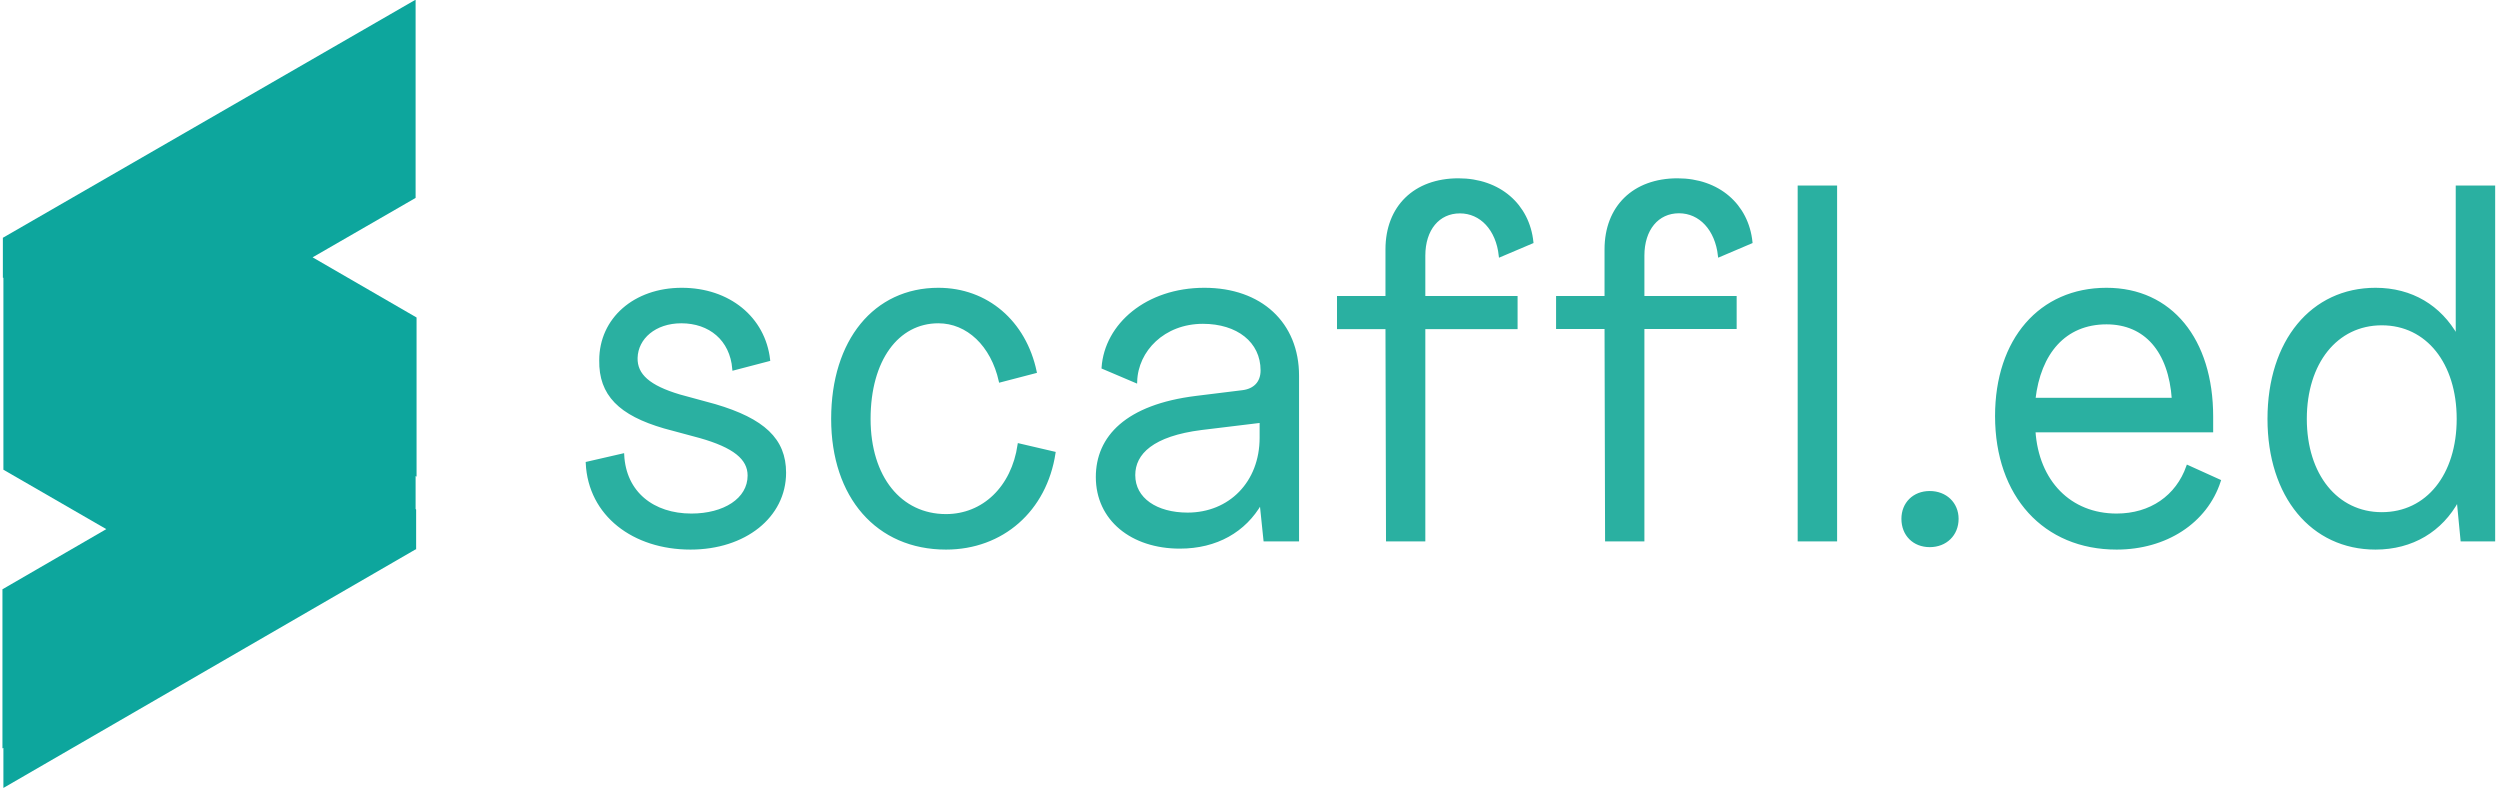
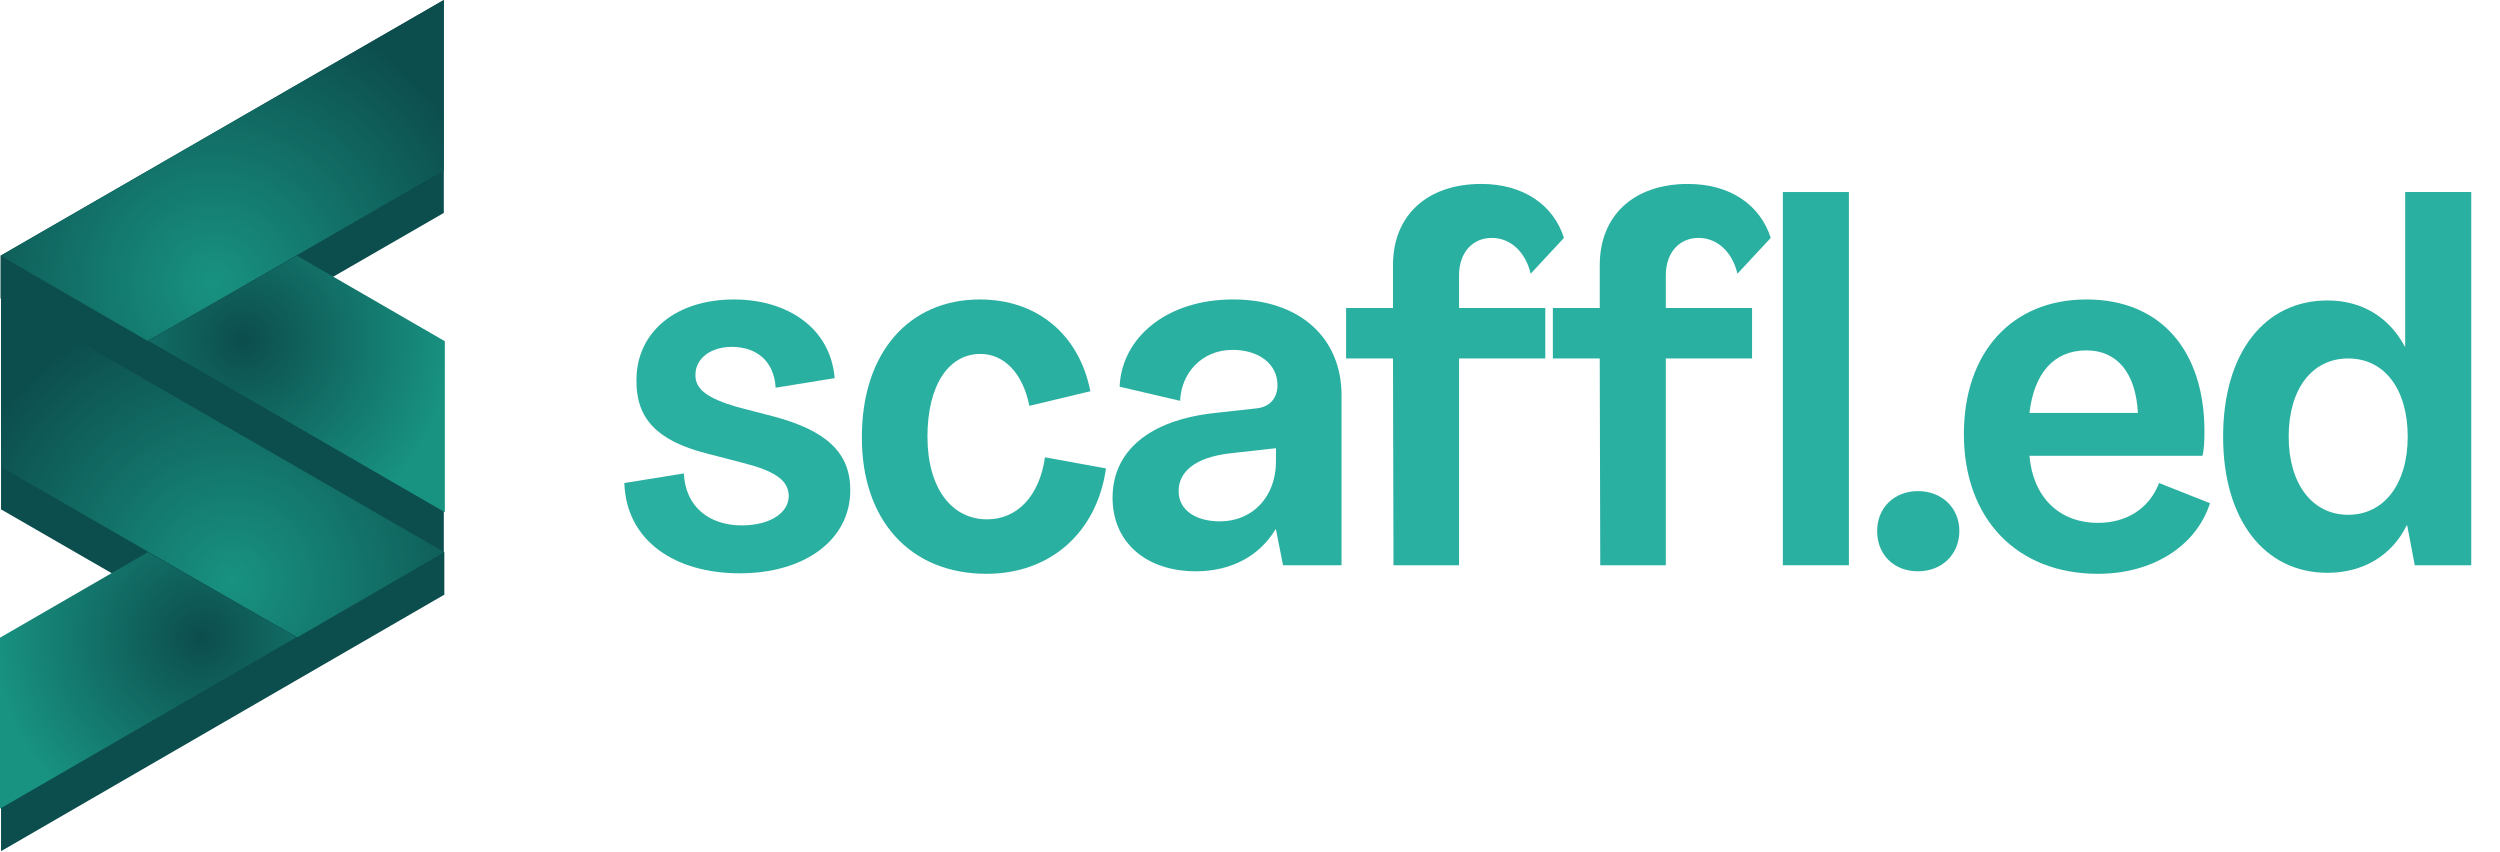
- <svg xmlns="http://www.w3.org/2000/svg" version="1.2" viewBox="0 0 2352 744">
-   <style>
- 		.s0 { fill: #0da69d } 
- 		.s1 { fill: #2ab0a1;stroke: #2ab0a1;stroke-miterlimit:10;stroke-width: 2.7 } 
- 	</style>
-   <g id="-e-Folder 3">
-     <path id="&lt;Path&gt;" class="s0" d="m391.9 298.7l-97.8-56.6 96.9-55.9v-37.2-149.3l-388.3 224v37.2 0.3h0.5l387.8 224.4v-37.7l0.9 0.5z" />
-     <path id="&lt;Path&gt;" class="s0" d="m3.2 255.4v149.3 37.2l96.8 55.9-97.7 56.6v149.7l0.9-0.5v37.7l387.7-224.4h0.6v-0.3-37.2z" />
-     <path id="scaffl.ed " class="s1" aria-label="scaffl.ed" d="m649.6 515.7c51 0 88.6-29.8 88.6-71 0-31.1-19.9-49.7-65.6-63.2l-33.4-9.1c-28.5-8.5-41.1-19.4-40.7-35.7 0.5-18.9 17.6-33.9 42.5-33.9 26.7 0 47 16.3 49.3 44.3l32.9-8.6c-4.5-39.3-37.5-66.4-81.8-66.4-44.2 0-76.3 28-76.3 66.9-0.5 32.1 18.1 50.6 60.1 62.8l33.4 9c32.1 9.1 46.1 20.4 46.1 36.6 0 22.6-23.5 37.1-54.2 37.1-36.2 0-62.8-20.8-64.6-56.5l-33.5 7.7c2.3 48.8 43.9 80 97.2 80zm240.4 0c52.9 0 93.5-35.7 101.7-89.5l-33-7.7c-5.9 40.2-33.5 66.5-68.7 66.5-42.9 0-72.3-35.7-72.3-90.9 0-55.6 26.6-91.3 65.1-91.3 27.5 0 50.6 21.7 58.2 55.6l33-8.6c-9.9-47-45.6-77.7-91.2-77.7-59.7 0-99.5 48.4-99.5 122 0 73.2 42.1 121.6 106.7 121.6zm220-0.9c34.4 0 61-15.4 76-41.6h0.4l3.6 34.8h30.8v-154.5c0-49.3-34.8-81.4-87.7-81.4-54.2 0-92.6 33.5-95.4 73.7l30.8 13.1c0.9-29.4 26.2-55.6 63.2-55.6 32.6 0 55.6 17.6 55.6 45.2 0 11.7-7.2 18.5-18.1 19.9l-43.8 5.4c-65.5 8.1-93.1 37.5-93.1 75 0 39.8 32.6 66 77.7 66zm7.3-31.2c-29.4 0-50.6-14-50.6-36.6 0-20.8 17.6-38 63.7-43.8l56-6.8v15.4c0 42.4-29.4 71.8-69.1 71.8zm188 24.4h34.3v-199.7h86.8v-28.5h-86.8v-39.3c0-24.9 13.6-41.1 33.9-41.1 19.9 0 35.2 16.2 37.9 41.1l29.9-12.7c-3.6-34.8-30.8-58.7-69.2-58.7-41.1 0-67.3 25.7-67.3 65.5v45.2h-45.6v28.5h45.6zm206.1 0h34.3v-199.8h86.8v-28.4h-86.8v-39.3c0-24.9 13.6-41.2 33.9-41.2 19.9 0 35.2 16.3 38 41.2l29.8-12.7c-3.6-34.8-30.8-58.7-69.2-58.7-41.1 0-67.3 25.7-67.3 65.5v45.2h-45.6v28.4h45.6zm181.2 0h34.4v-332.1h-34.4zm122.9 5.4c14.9 0 25.8-10.4 25.8-25.3 0-14.4-10.9-24.8-25.8-24.8-14.9 0-25.3 10.4-25.3 24.8 0 14.9 10.4 25.3 25.3 25.3zm175.8 2.3c46.1 0 84.1-24.4 96.7-63.3l-29.8-13.5c-10 28.4-34.8 45.6-66.9 45.6-43.8 0-74.6-31.2-77.7-79.1h167.2v-13.5c0-72.3-38.4-119.8-99-119.8-62.3 0-103.5 47.5-103.5 119.3 0 75 45.2 124.3 113 124.3zm-77.7-140.1c5-43.8 28.9-71.8 68.2-71.8 36.6 0 59.7 26.2 62.8 71.8zm321.3 140.1c34.4 0 61.9-16.7 77.3-45.2h0.4l3.6 37.5h29.9v-332.1h-34.4v140.5h-0.4c-15.8-28-42.5-44.3-76.4-44.3-59.6 0-100.3 48.8-100.3 122 0 72.8 40.7 121.6 100.3 121.6zm5.9-32.5c-42.5 0-71.9-36.2-71.9-89.1 0-52.8 29-89.4 71.9-89.4 42.9 0 71.8 36.6 71.8 89.4 0 52.9-28.9 89.1-71.8 89.1z" />
+ <svg xmlns="http://www.w3.org/2000/svg" xmlns:xlink="http://www.w3.org/1999/xlink" id="Layer_1" data-name="Layer 1" viewBox="0 0 2189.83 745.57">
+   <defs>
+     <style>
+       .cls-1 {
+         fill: url(#radial-gradient);
+       }
+ 
+       .cls-2 {
+         fill: url(#radial-gradient-3);
+       }
+ 
+       .cls-3 {
+         fill: #2ab0a1;
+       }
+ 
+       .cls-4 {
+         fill: url(#radial-gradient-2);
+       }
+ 
+       .cls-5 {
+         fill: url(#radial-gradient-4);
+       }
+ 
+       .cls-6 {
+         fill: #0c4d4d;
+       }
+     </style>
+     <radialGradient id="radial-gradient" cx="214.97" cy="910.99" fx="214.97" fy="910.99" r="1" gradientTransform="translate(-149994.01 77802.13) rotate(49.43) scale(180.58 -180.58)" gradientUnits="userSpaceOnUse">
+       <stop offset="0" stop-color="#0c4d4d" />
+       <stop offset="1" stop-color="#189281" />
+     </radialGradient>
+     <radialGradient id="radial-gradient-2" cx="214.1" cy="912.45" fx="214.1" fy="912.45" r="1" gradientTransform="translate(97199.65 250174.49) rotate(-34.42) scale(286.05 -286.05)" gradientUnits="userSpaceOnUse">
+       <stop offset="0" stop-color="#189281" />
+       <stop offset=".89" stop-color="#0c4d4d" />
+     </radialGradient>
+     <radialGradient id="radial-gradient-3" cx="216.14" cy="910.14" fx="216.14" fy="910.14" r="1" gradientTransform="translate(150404.53 77802.13) rotate(130.57) scale(180.58)" xlink:href="#radial-gradient" />
+     <radialGradient id="radial-gradient-4" cx="213.64" cy="911.66" fx="213.64" fy="911.66" gradientTransform="translate(-96789.13 250174.49) rotate(-145.58) scale(286.05)" xlink:href="#radial-gradient-2" />
+   </defs>
+   <g>
+     <path id="_Path_" data-name="&amp;lt;Path&amp;gt;" class="cls-6" d="M388.75,0L.45,224v37.5h.5l387.8,224.4v-149.8l-129.5-74.9,129.5-74.7V0Z" />
+     <path id="_Path_-2" data-name="&amp;lt;Path&amp;gt;" class="cls-1" d="M130.15,298.6l259.5,150.1v-149.8l-129.5-74.9" />
+     <path id="_Path_-3" data-name="&amp;lt;Path&amp;gt;" class="cls-4" d="M259.25,224l129.5-74.7V0L.45,224l128.8,74.6" />
+   </g>
+   <g>
+     <path id="_Path_-4" data-name="&amp;lt;Path&amp;gt;" class="cls-6" d="M.9,259.67l388.3,224v37.5h-.5L.9,745.57v-149.8l129.5-74.9L.9,446.17v-186.5Z" />
+     <path id="_Path_-5" data-name="&amp;lt;Path&amp;gt;" class="cls-2" d="M259.5,558.27L0,708.37v-149.8l129.5-74.9" />
+     <path id="_Path_-6" data-name="&amp;lt;Path&amp;gt;" class="cls-5" d="M130.4,483.67L.9,408.97v-149.3l388.3,224-128.8,74.6" />
+   </g>
+   <g>
+     <path class="cls-3" d="M546.89,423.1l52.13-8.39c1.33,29.16,22.09,45.5,50.8,45.5,23.41,0,41.08-10.16,41.08-26.06-.44-13.69-12.37-21.65-40.2-28.71l-32.25-8.39c-42.85-11.04-61.41-30.48-60.96-64.06,0-42.85,35.34-70.68,85.26-70.68,47.27,0,84.82,25.18,88.35,68.92l-51.69,8.39c-1.33-23.41-16.79-35.78-38.43-35.78-19,0-31.81,10.6-31.81,24.3-.44,12.81,10.6,20.76,36.23,28.27l32.25,8.39c46.39,12.37,67.15,31.81,67.15,64.5,0,44.18-40.64,72.89-96.75,72.89s-99.4-27.83-101.17-79.08Z" />
+     <path class="cls-3" d="M754.96,382.46c0-73.33,41.08-120.16,103.37-120.16,50.36,0,87.03,30.92,96.75,80.4l-53.45,12.81c-5.74-29.16-22.53-45.5-42.85-45.5-27.83,0-46.39,27.39-46.39,72.45s21.21,72.45,52.13,72.45c26.51,0,45.94-20.32,50.8-54.34l53.45,9.72c-7.95,56.11-48.59,92.33-104.7,92.33-66.71,0-109.56-46.83-109.12-120.16Z" />
+     <path class="cls-3" d="M974.53,435.91c0-40.2,31.37-68.03,90.12-74.22l35.78-3.98c10.6-.88,18.55-7.95,18.55-20.32,0-19-16.79-30.92-39.32-30.92-27.39,0-45.06,20.76-45.94,44.62l-53.01-12.37c1.77-42.85,41.08-76.43,99.4-76.43s94.98,33.57,94.98,83.94v148.88h-51.25l-6.19-31.37h-.44c-14.14,23.41-38.88,36.67-69.8,36.67-42.85,0-72.89-24.74-72.89-64.5ZM1117.66,404.1v-11.49l-39.76,4.42c-31.37,3.53-45.5,16.35-45.5,33.13s15.02,26.51,36.23,26.51c28.27,0,49.04-21.21,49.04-52.57Z" />
+     <path class="cls-3" d="M1220.16,313.98h-41.08v-44.18h41.08v-37.55c0-43.74,30.04-71.13,77.31-71.13,36.67,0,63.17,18.11,72.45,47.27l-29.16,31.37c-4.42-19-17.67-31.37-34.02-31.37-17.23,0-28.71,13.25-28.71,32.69v28.72h75.54v44.18h-75.54v181.13h-57.43l-.44-181.13Z" />
+     <path class="cls-3" d="M1401.28,313.98h-41.08v-44.18h41.08v-37.55c0-43.74,30.04-71.13,77.31-71.13,36.67,0,63.17,18.11,72.45,47.27l-29.16,31.37c-4.42-19-17.67-31.37-34.02-31.37-17.23,0-28.72,13.25-28.72,32.69v28.72h75.54v44.18h-75.54v181.13h-57.43l-.44-181.13Z" />
+     <path class="cls-3" d="M1561.64,168.2h57.87v326.91h-57.87V168.2Z" />
+     <path class="cls-3" d="M1644.25,465.07c0-20.32,15.02-34.9,35.78-34.9s36.23,14.58,36.23,34.9-15.02,35.34-36.23,35.34-35.78-14.58-35.78-35.34Z" />
+     <path class="cls-3" d="M1720.23,380.25c0-71.57,41.97-117.95,107.35-117.95s103.38,45.06,103.38,115.74c0,8.39-.44,16.79-1.77,21.21h-151.53c3.09,36.22,26.06,58.75,60.08,58.75,25.18,0,45.06-12.81,53.45-34.9l44.62,17.67c-12.37,38.43-51.25,61.85-98.07,61.85-71.13,0-117.51-48.15-117.51-122.37ZM1872.64,361.69c-1.77-34.9-18.11-54.78-45.06-54.78-29.16,0-45.94,20.76-49.92,54.78h94.98Z" />
+     <path class="cls-3" d="M1947.3,382.46c0-73.33,36.23-119.28,91.45-119.28,30.04,0,53.9,14.58,67.59,40.2h.44v-135.18h57.87v326.91h-49.48l-6.63-34.9h-.44c-13.25,26.95-38.88,41.53-69.36,41.53-55.22,0-91.45-46.39-91.45-119.28ZM2108.99,382.46c0-41.53-20.32-68.47-52.13-68.47s-52.13,26.95-52.13,68.47,20.76,68.47,52.13,68.47,52.13-26.95,52.13-68.47Z" />
  </g>
</svg>
